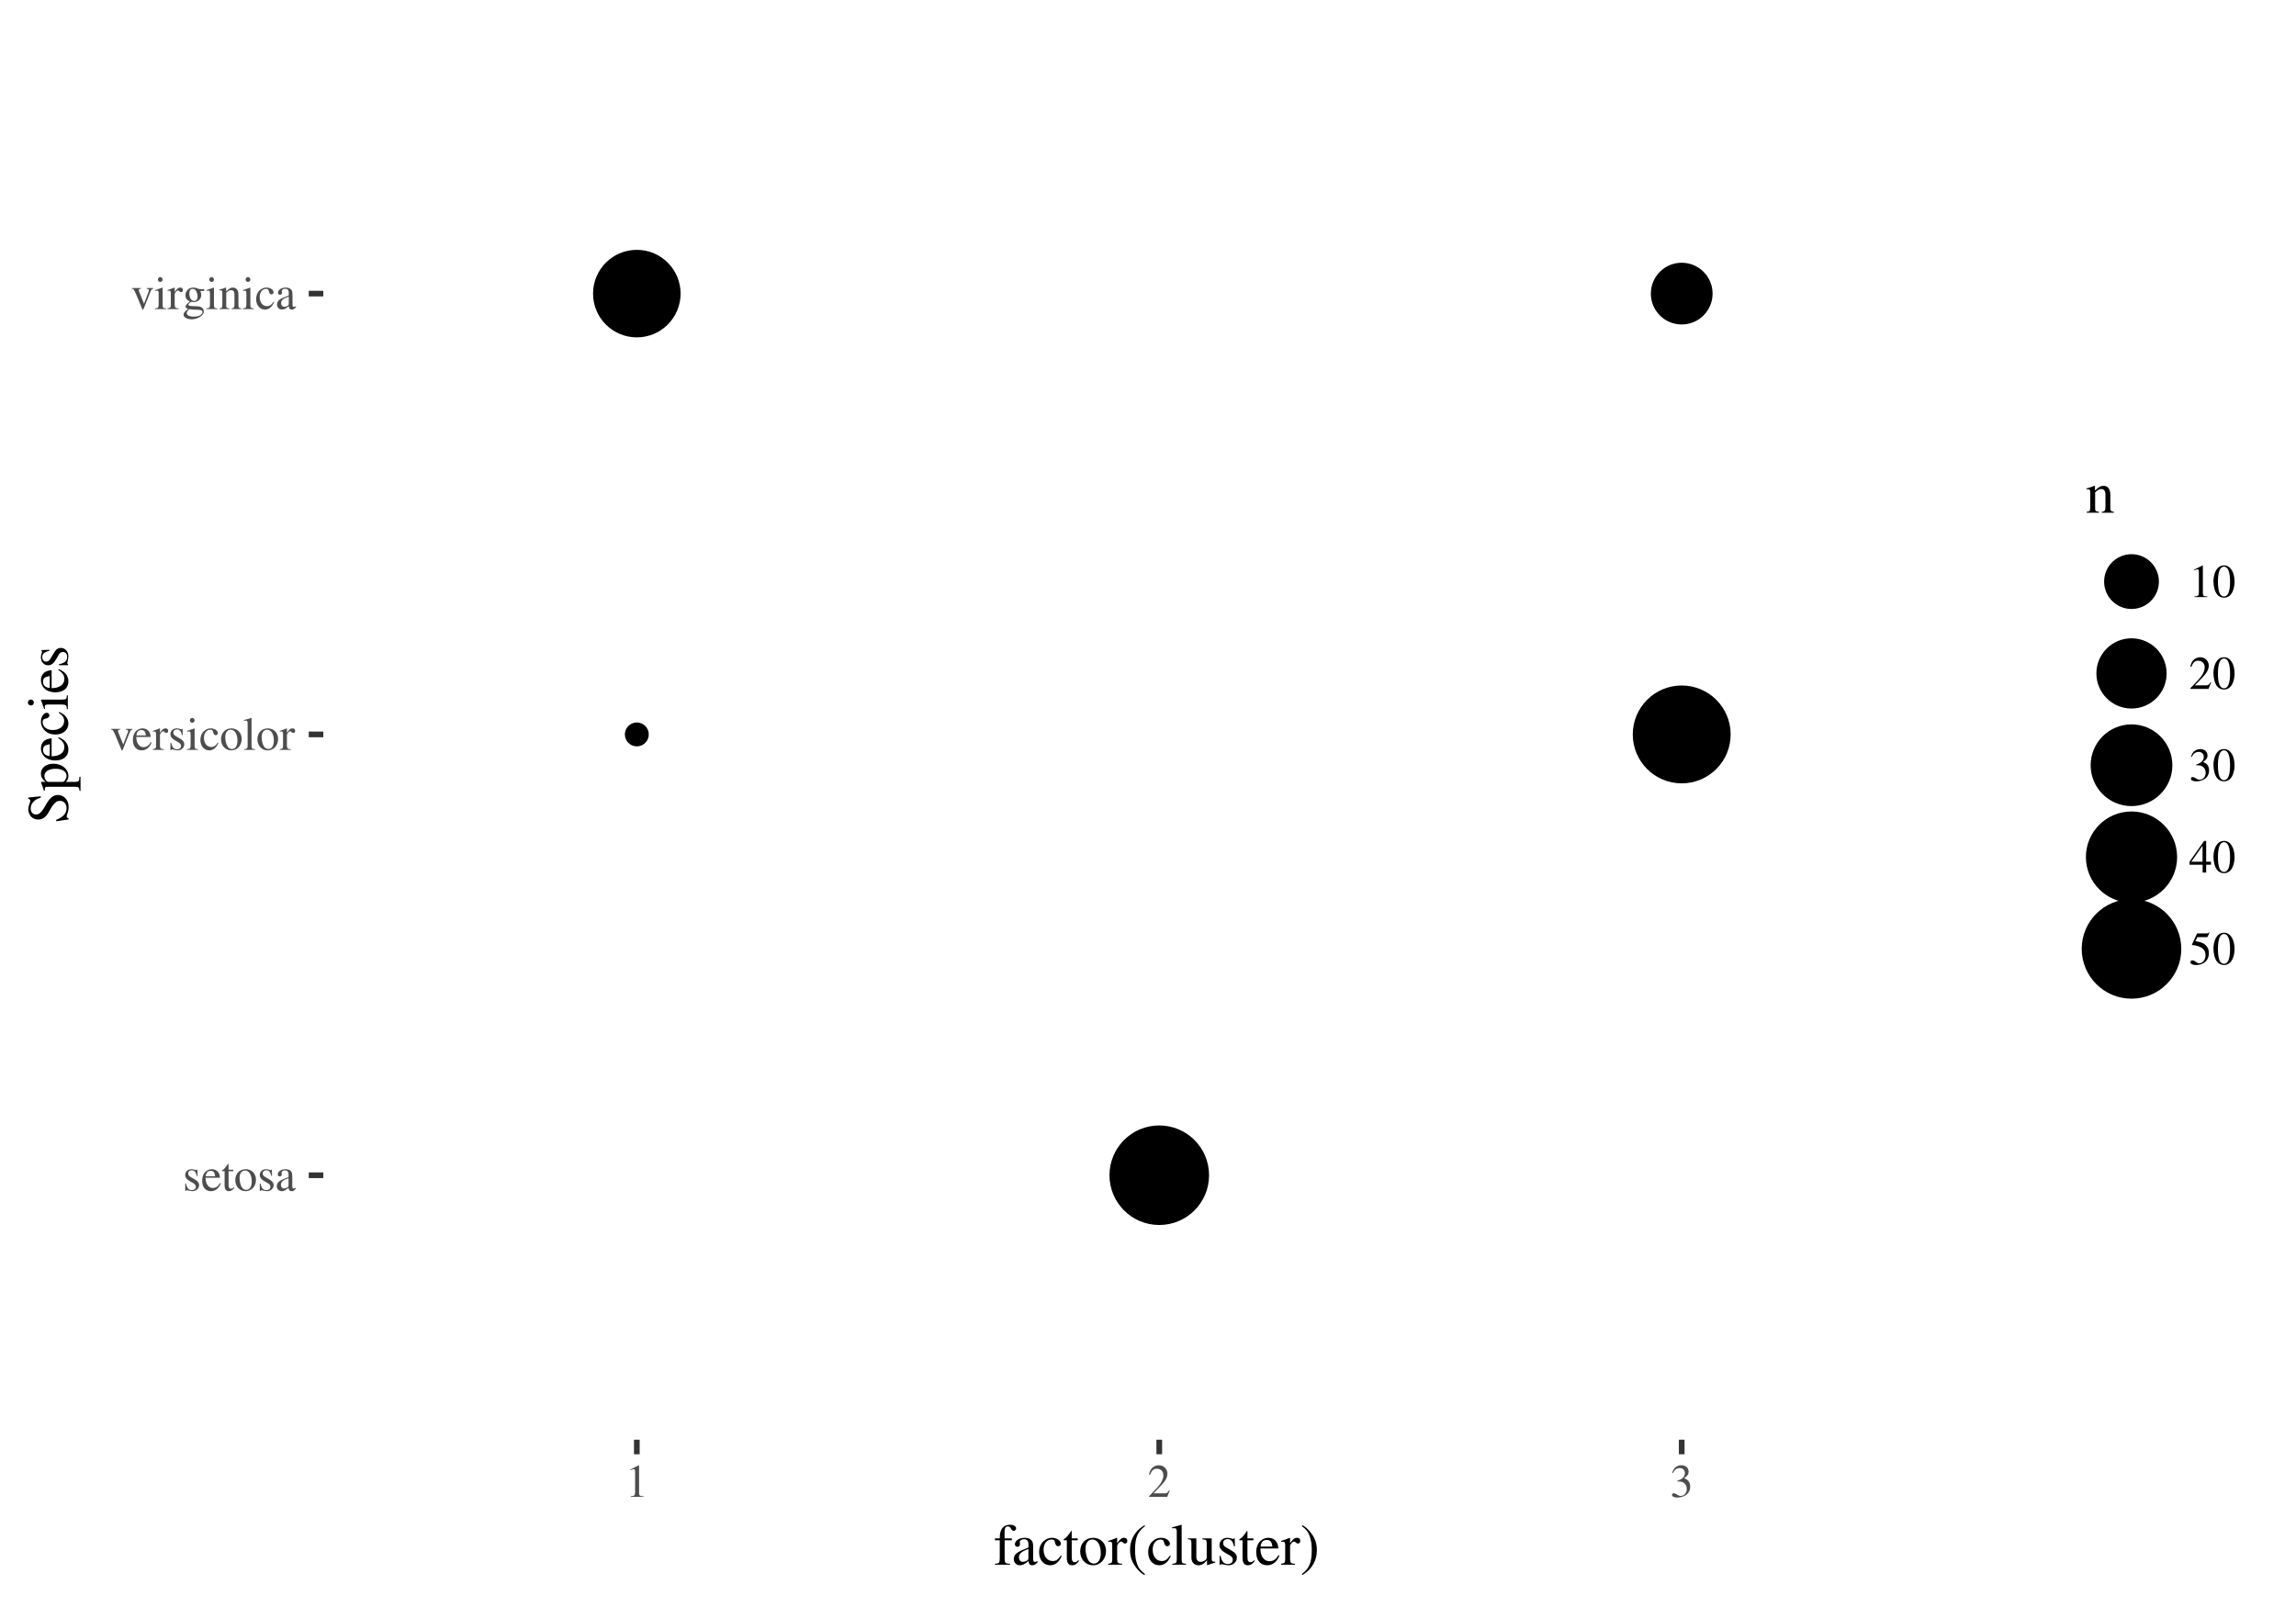
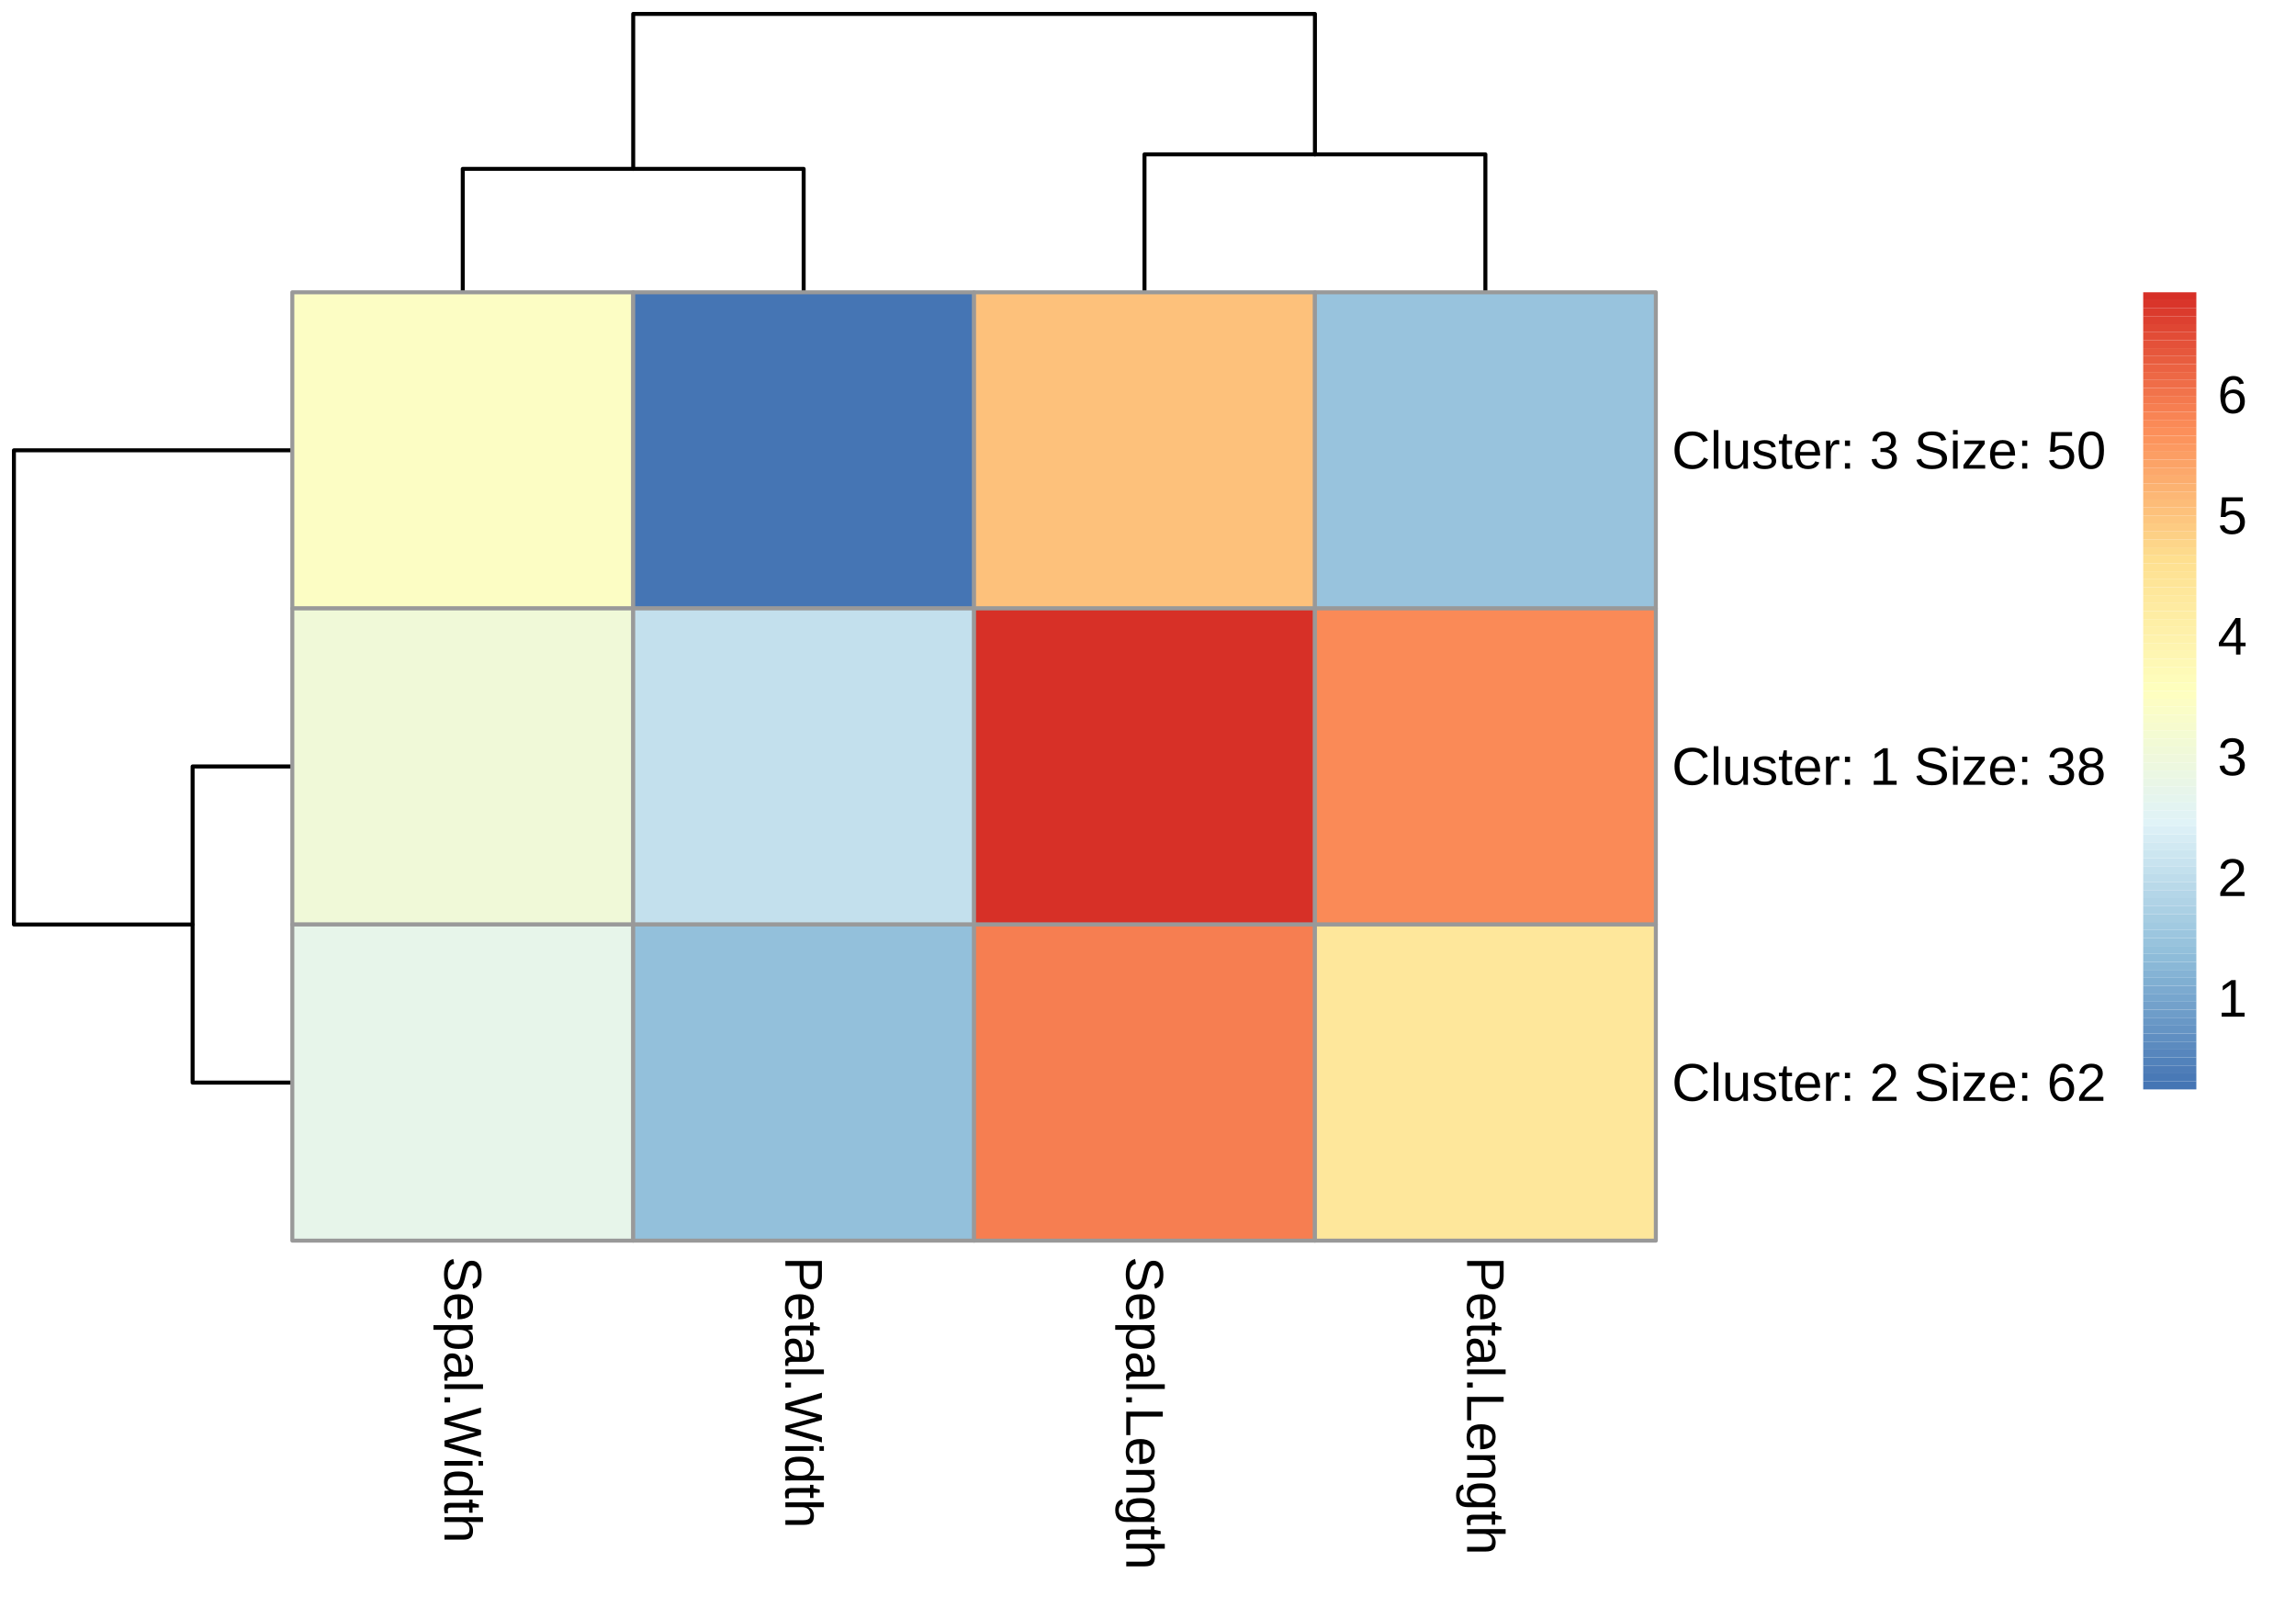
<svg xmlns="http://www.w3.org/2000/svg" viewBox="0 0 432.00 302.40">
  <defs>
    <style type="text/css">
    line, polyline, path, rect, circle {
      fill: none;
      stroke: #000000;
      stroke-linecap: round;
      stroke-linejoin: round;
      stroke-miterlimit: 10.00;
    }
  </style>
  </defs>
  <rect width="100%" height="100%" style="stroke: none; fill: #FFFFFF;" />
  <defs>
-     <clipPath id="cpNjAuODM0NnwzNzUuNDAzfDI3MC45MTZ8NS40Nzk0NQ==">
-       <rect x="60.83" y="5.48" width="314.57" height="265.44" />
+     <clipPath id="cpNTV8MzExLjU1fDU1fDA=">
+       <rect x="55.00" y="0.00" width="256.55" height="55.00" />
    </clipPath>
  </defs>
-   <circle cx="119.82" cy="138.20" r="1.42pt" style="stroke-width: 0.71; fill: #000000;" clip-path="url(#cpNjAuODM0NnwzNzUuNDAzfDI3MC45MTZ8NS40Nzk0NQ==)" />
-   <circle cx="119.82" cy="55.25" r="5.91pt" style="stroke-width: 0.71; fill: #000000;" clip-path="url(#cpNjAuODM0NnwzNzUuNDAzfDI3MC45MTZ8NS40Nzk0NQ==)" />
-   <circle cx="218.12" cy="221.15" r="6.76pt" style="stroke-width: 0.71; fill: #000000;" clip-path="url(#cpNjAuODM0NnwzNzUuNDAzfDI3MC45MTZ8NS40Nzk0NQ==)" />
-   <circle cx="316.42" cy="138.20" r="6.64pt" style="stroke-width: 0.71; fill: #000000;" clip-path="url(#cpNjAuODM0NnwzNzUuNDAzfDI3MC45MTZ8NS40Nzk0NQ==)" />
-   <circle cx="316.42" cy="55.25" r="4.09pt" style="stroke-width: 0.71; fill: #000000;" clip-path="url(#cpNjAuODM0NnwzNzUuNDAzfDI3MC45MTZ8NS40Nzk0NQ==)" />
+   <polyline points="87.07,55.00 87.07,31.78 151.21,31.78 151.21,55.00 " style="stroke-width: 0.75;" clip-path="url(#cpNTV8MzExLjU1fDU1fDA=)" />
+   <polyline points="215.34,55.00 215.34,29.05 279.48,29.05 279.48,55.00 " style="stroke-width: 0.75;" clip-path="url(#cpNTV8MzExLjU1fDU1fDA=)" />
+   <polyline points="119.14,31.78 119.14,2.62 247.41,2.62 247.41,29.05 " style="stroke-width: 0.75;" clip-path="url(#cpNTV8MzExLjU1fDU1fDA=)" />
  <defs>
    <clipPath id="cpMHw0MzJ8MzAyLjR8MA==">
      <rect x="0.00" y="0.00" width="432.00" height="302.40" />
    </clipPath>
  </defs>
+   <defs>
+     <clipPath id="cpMHw1NXwyMzMuNDZ8NTU=">
+       <rect x="0.00" y="55.00" width="55.00" height="178.46" />
+     </clipPath>
+   </defs>
+   <polyline points="55.00,144.23 36.24,144.23 36.24,203.72 55.00,203.72 " style="stroke-width: 0.75;" clip-path="url(#cpMHw1NXwyMzMuNDZ8NTU=)" />
+   <polyline points="55.00,84.74 2.62,84.74 2.62,173.97 36.24,173.97 " style="stroke-width: 0.75;" clip-path="url(#cpMHw1NXwyMzMuNDZ8NTU=)" />
+   <defs>
+     <clipPath id="cpMHw0MzJ8MzAyLjR8MA==">
+       <rect x="0.00" y="0.00" width="432.00" height="302.40" />
+     </clipPath>
+   </defs>
+   <rect x="55.00" y="55.00" width="64.14" height="59.49" style="stroke-width: 0.75; stroke: #999999; fill: #FCFDC4;" clip-path="url(#cpMHw0MzJ8MzAyLjR8MA==)" />
+   <rect x="55.00" y="114.49" width="64.14" height="59.49" style="stroke-width: 0.75; stroke: #999999; fill: #F0F9D8;" clip-path="url(#cpMHw0MzJ8MzAyLjR8MA==)" />
+   <rect x="55.00" y="173.97" width="64.14" height="59.49" style="stroke-width: 0.75; stroke: #999999; fill: #E7F5EA;" clip-path="url(#cpMHw0MzJ8MzAyLjR8MA==)" />
+   <rect x="119.14" y="55.00" width="64.14" height="59.49" style="stroke-width: 0.75; stroke: #999999; fill: #4575B4;" clip-path="url(#cpMHw0MzJ8MzAyLjR8MA==)" />
+   <rect x="119.14" y="114.49" width="64.14" height="59.49" style="stroke-width: 0.75; stroke: #999999; fill: #C3E0ED;" clip-path="url(#cpMHw0MzJ8MzAyLjR8MA==)" />
+   <rect x="119.14" y="173.97" width="64.14" height="59.49" style="stroke-width: 0.75; stroke: #999999; fill: #93C0DB;" clip-path="url(#cpMHw0MzJ8MzAyLjR8MA==)" />
+   <rect x="183.27" y="55.00" width="64.14" height="59.49" style="stroke-width: 0.75; stroke: #999999; fill: #FDC17B;" clip-path="url(#cpMHw0MzJ8MzAyLjR8MA==)" />
+   <rect x="183.27" y="114.49" width="64.14" height="59.49" style="stroke-width: 0.75; stroke: #999999; fill: #D73027;" clip-path="url(#cpMHw0MzJ8MzAyLjR8MA==)" />
+   <rect x="183.27" y="173.97" width="64.14" height="59.49" style="stroke-width: 0.75; stroke: #999999; fill: #F67E51;" clip-path="url(#cpMHw0MzJ8MzAyLjR8MA==)" />
+   <rect x="247.41" y="55.00" width="64.14" height="59.49" style="stroke-width: 0.75; stroke: #999999; fill: #98C3DD;" clip-path="url(#cpMHw0MzJ8MzAyLjR8MA==)" />
+   <rect x="247.41" y="114.49" width="64.14" height="59.49" style="stroke-width: 0.75; stroke: #999999; fill: #FA8A57;" clip-path="url(#cpMHw0MzJ8MzAyLjR8MA==)" />
+   <rect x="247.41" y="173.97" width="64.14" height="59.49" style="stroke-width: 0.75; stroke: #999999; fill: #FEE79B;" clip-path="url(#cpMHw0MzJ8MzAyLjR8MA==)" />
  <g clip-path="url(#cpMHw0MzJ8MzAyLjR8MA==)">
-     <text x="34.40" y="224.06" style="font-size: 8.80px; fill: #4D4D4D; font-family: Nimbus Roman No9 L;" textLength="21.50px" lengthAdjust="spacingAndGlyphs">setosa</text>
+     <text transform="translate(83.63,236.46) rotate(-270)" style="font-size: 10.00px; font-family: Liberation Sans;" textLength="53.92px" lengthAdjust="spacingAndGlyphs">Sepal.Width</text>
  </g>
  <g clip-path="url(#cpMHw0MzJ8MzAyLjR8MA==)">
-     <text x="20.72" y="141.11" style="font-size: 8.80px; fill: #4D4D4D; font-family: Nimbus Roman No9 L;" textLength="35.18px" lengthAdjust="spacingAndGlyphs">versicolor</text>
+     <text transform="translate(147.77,236.46) rotate(-270)" style="font-size: 10.00px; font-family: Liberation Sans;" textLength="51.13px" lengthAdjust="spacingAndGlyphs">Petal.Width</text>
  </g>
  <g clip-path="url(#cpMHw0MzJ8MzAyLjR8MA==)">
-     <text x="24.63" y="58.16" style="font-size: 8.80px; fill: #4D4D4D; font-family: Nimbus Roman No9 L;" textLength="31.27px" lengthAdjust="spacingAndGlyphs">virginica</text>
-   </g>
-   <polyline points="58.09,221.15 60.83,221.15 " style="stroke-width: 1.07; stroke: #333333; stroke-linecap: butt;" clip-path="url(#cpMHw0MzJ8MzAyLjR8MA==)" />
-   <polyline points="58.09,138.20 60.83,138.20 " style="stroke-width: 1.07; stroke: #333333; stroke-linecap: butt;" clip-path="url(#cpMHw0MzJ8MzAyLjR8MA==)" />
-   <polyline points="58.09,55.25 60.83,55.25 " style="stroke-width: 1.07; stroke: #333333; stroke-linecap: butt;" clip-path="url(#cpMHw0MzJ8MzAyLjR8MA==)" />
-   <polyline points="119.82,273.66 119.82,270.92 " style="stroke-width: 1.07; stroke: #333333; stroke-linecap: butt;" clip-path="url(#cpMHw0MzJ8MzAyLjR8MA==)" />
-   <polyline points="218.12,273.66 218.12,270.92 " style="stroke-width: 1.07; stroke: #333333; stroke-linecap: butt;" clip-path="url(#cpMHw0MzJ8MzAyLjR8MA==)" />
-   <polyline points="316.42,273.66 316.42,270.92 " style="stroke-width: 1.07; stroke: #333333; stroke-linecap: butt;" clip-path="url(#cpMHw0MzJ8MzAyLjR8MA==)" />
-   <g clip-path="url(#cpMHw0MzJ8MzAyLjR8MA==)">
-     <text x="117.62" y="281.68" style="font-size: 8.80px; fill: #4D4D4D; font-family: Nimbus Roman No9 L;" textLength="4.40px" lengthAdjust="spacingAndGlyphs">1</text>
+     <text transform="translate(211.91,236.46) rotate(-270)" style="font-size: 10.00px; font-family: Liberation Sans;" textLength="58.94px" lengthAdjust="spacingAndGlyphs">Sepal.Length</text>
  </g>
  <g clip-path="url(#cpMHw0MzJ8MzAyLjR8MA==)">
-     <text x="215.92" y="281.68" style="font-size: 8.80px; fill: #4D4D4D; font-family: Nimbus Roman No9 L;" textLength="4.40px" lengthAdjust="spacingAndGlyphs">2</text>
+     <text transform="translate(276.04,236.46) rotate(-270)" style="font-size: 10.00px; font-family: Liberation Sans;" textLength="56.16px" lengthAdjust="spacingAndGlyphs">Petal.Length</text>
  </g>
  <g clip-path="url(#cpMHw0MzJ8MzAyLjR8MA==)">
-     <text x="314.22" y="281.68" style="font-size: 8.80px; fill: #4D4D4D; font-family: Nimbus Roman No9 L;" textLength="4.40px" lengthAdjust="spacingAndGlyphs">3</text>
+     <text x="314.55" y="88.18" style="font-size: 10.00px; font-family: Liberation Sans;" textLength="81.70px" lengthAdjust="spacingAndGlyphs">Cluster: 3 Size: 50</text>
  </g>
  <g clip-path="url(#cpMHw0MzJ8MzAyLjR8MA==)">
-     <text x="186.97" y="294.44" style="font-size: 11.00px; font-family: Nimbus Roman No9 L;" textLength="62.30px" lengthAdjust="spacingAndGlyphs">factor(cluster)</text>
+     <text x="314.55" y="147.67" style="font-size: 10.00px; font-family: Liberation Sans;" textLength="81.70px" lengthAdjust="spacingAndGlyphs">Cluster: 1 Size: 38</text>
  </g>
  <g clip-path="url(#cpMHw0MzJ8MzAyLjR8MA==)">
-     <text transform="translate(12.76,155.00) rotate(-90)" style="font-size: 11.00px; font-family: Nimbus Roman No9 L;" textLength="33.60px" lengthAdjust="spacingAndGlyphs">Species</text>
+     <text x="314.55" y="207.15" style="font-size: 10.00px; font-family: Liberation Sans;" textLength="81.70px" lengthAdjust="spacingAndGlyphs">Cluster: 2 Size: 62</text>
+   </g>
+   <rect x="403.25" y="203.50" width="10.00" height="1.50" style="stroke-width: 0.75; stroke: none; fill: #4575B4;" clip-path="url(#cpMHw0MzJ8MzAyLjR8MA==)" />
+   <rect x="403.25" y="202.00" width="10.00" height="1.50" style="stroke-width: 0.75; stroke: none; fill: #4979B6;" clip-path="url(#cpMHw0MzJ8MzAyLjR8MA==)" />
+   <rect x="403.25" y="200.50" width="10.00" height="1.50" style="stroke-width: 0.75; stroke: none; fill: #4E7DB8;" clip-path="url(#cpMHw0MzJ8MzAyLjR8MA==)" />
+   <rect x="403.25" y="199.00" width="10.00" height="1.50" style="stroke-width: 0.75; stroke: none; fill: #5282BB;" clip-path="url(#cpMHw0MzJ8MzAyLjR8MA==)" />
+   <rect x="403.25" y="197.50" width="10.00" height="1.50" style="stroke-width: 0.75; stroke: none; fill: #5786BD;" clip-path="url(#cpMHw0MzJ8MzAyLjR8MA==)" />
+   <rect x="403.25" y="196.00" width="10.00" height="1.50" style="stroke-width: 0.75; stroke: none; fill: #5C8BBF;" clip-path="url(#cpMHw0MzJ8MzAyLjR8MA==)" />
+   <rect x="403.25" y="194.50" width="10.00" height="1.50" style="stroke-width: 0.75; stroke: none; fill: #608FC2;" clip-path="url(#cpMHw0MzJ8MzAyLjR8MA==)" />
+   <rect x="403.25" y="193.00" width="10.00" height="1.50" style="stroke-width: 0.75; stroke: none; fill: #6594C4;" clip-path="url(#cpMHw0MzJ8MzAyLjR8MA==)" />
+   <rect x="403.25" y="191.50" width="10.00" height="1.50" style="stroke-width: 0.75; stroke: none; fill: #6998C6;" clip-path="url(#cpMHw0MzJ8MzAyLjR8MA==)" />
+   <rect x="403.25" y="190.00" width="10.00" height="1.50" style="stroke-width: 0.75; stroke: none; fill: #6E9DC9;" clip-path="url(#cpMHw0MzJ8MzAyLjR8MA==)" />
+   <rect x="403.25" y="188.50" width="10.00" height="1.50" style="stroke-width: 0.75; stroke: none; fill: #73A1CB;" clip-path="url(#cpMHw0MzJ8MzAyLjR8MA==)" />
+   <rect x="403.25" y="187.00" width="10.00" height="1.50" style="stroke-width: 0.75; stroke: none; fill: #77A6CE;" clip-path="url(#cpMHw0MzJ8MzAyLjR8MA==)" />
+   <rect x="403.25" y="185.50" width="10.00" height="1.50" style="stroke-width: 0.75; stroke: none; fill: #7CAAD0;" clip-path="url(#cpMHw0MzJ8MzAyLjR8MA==)" />
+   <rect x="403.25" y="184.00" width="10.00" height="1.50" style="stroke-width: 0.75; stroke: none; fill: #80AFD2;" clip-path="url(#cpMHw0MzJ8MzAyLjR8MA==)" />
+   <rect x="403.25" y="182.50" width="10.00" height="1.50" style="stroke-width: 0.75; stroke: none; fill: #85B3D5;" clip-path="url(#cpMHw0MzJ8MzAyLjR8MA==)" />
+   <rect x="403.25" y="181.00" width="10.00" height="1.50" style="stroke-width: 0.75; stroke: none; fill: #8AB8D7;" clip-path="url(#cpMHw0MzJ8MzAyLjR8MA==)" />
+   <rect x="403.25" y="179.50" width="10.00" height="1.50" style="stroke-width: 0.75; stroke: none; fill: #8EBCD9;" clip-path="url(#cpMHw0MzJ8MzAyLjR8MA==)" />
+   <rect x="403.25" y="178.00" width="10.00" height="1.50" style="stroke-width: 0.75; stroke: none; fill: #93C0DB;" clip-path="url(#cpMHw0MzJ8MzAyLjR8MA==)" />
+   <rect x="403.25" y="176.50" width="10.00" height="1.50" style="stroke-width: 0.75; stroke: none; fill: #98C3DD;" clip-path="url(#cpMHw0MzJ8MzAyLjR8MA==)" />
+   <rect x="403.25" y="175.00" width="10.00" height="1.50" style="stroke-width: 0.75; stroke: none; fill: #9CC6DF;" clip-path="url(#cpMHw0MzJ8MzAyLjR8MA==)" />
+   <rect x="403.25" y="173.50" width="10.00" height="1.50" style="stroke-width: 0.75; stroke: none; fill: #A1CAE1;" clip-path="url(#cpMHw0MzJ8MzAyLjR8MA==)" />
+   <rect x="403.25" y="172.00" width="10.00" height="1.50" style="stroke-width: 0.75; stroke: none; fill: #A6CDE2;" clip-path="url(#cpMHw0MzJ8MzAyLjR8MA==)" />
+   <rect x="403.25" y="170.50" width="10.00" height="1.50" style="stroke-width: 0.75; stroke: none; fill: #ABD0E4;" clip-path="url(#cpMHw0MzJ8MzAyLjR8MA==)" />
+   <rect x="403.25" y="169.00" width="10.00" height="1.50" style="stroke-width: 0.75; stroke: none; fill: #B0D3E6;" clip-path="url(#cpMHw0MzJ8MzAyLjR8MA==)" />
+   <rect x="403.25" y="167.50" width="10.00" height="1.50" style="stroke-width: 0.75; stroke: none; fill: #B4D6E8;" clip-path="url(#cpMHw0MzJ8MzAyLjR8MA==)" />
+   <rect x="403.25" y="166.00" width="10.00" height="1.50" style="stroke-width: 0.75; stroke: none; fill: #B9D9E9;" clip-path="url(#cpMHw0MzJ8MzAyLjR8MA==)" />
+   <rect x="403.25" y="164.50" width="10.00" height="1.50" style="stroke-width: 0.75; stroke: none; fill: #BEDCEB;" clip-path="url(#cpMHw0MzJ8MzAyLjR8MA==)" />
+   <rect x="403.25" y="163.00" width="10.00" height="1.50" style="stroke-width: 0.75; stroke: none; fill: #C3E0ED;" clip-path="url(#cpMHw0MzJ8MzAyLjR8MA==)" />
+   <rect x="403.25" y="161.50" width="10.00" height="1.50" style="stroke-width: 0.75; stroke: none; fill: #C8E3EF;" clip-path="url(#cpMHw0MzJ8MzAyLjR8MA==)" />
+   <rect x="403.25" y="160.00" width="10.00" height="1.50" style="stroke-width: 0.75; stroke: none; fill: #CCE6F0;" clip-path="url(#cpMHw0MzJ8MzAyLjR8MA==)" />
+   <rect x="403.25" y="158.50" width="10.00" height="1.50" style="stroke-width: 0.75; stroke: none; fill: #D1E9F2;" clip-path="url(#cpMHw0MzJ8MzAyLjR8MA==)" />
+   <rect x="403.25" y="157.00" width="10.00" height="1.50" style="stroke-width: 0.75; stroke: none; fill: #D6ECF4;" clip-path="url(#cpMHw0MzJ8MzAyLjR8MA==)" />
+   <rect x="403.25" y="155.50" width="10.00" height="1.50" style="stroke-width: 0.75; stroke: none; fill: #DBEFF6;" clip-path="url(#cpMHw0MzJ8MzAyLjR8MA==)" />
+   <rect x="403.25" y="154.00" width="10.00" height="1.50" style="stroke-width: 0.75; stroke: none; fill: #E0F3F7;" clip-path="url(#cpMHw0MzJ8MzAyLjR8MA==)" />
+   <rect x="403.25" y="152.50" width="10.00" height="1.50" style="stroke-width: 0.75; stroke: none; fill: #E1F3F4;" clip-path="url(#cpMHw0MzJ8MzAyLjR8MA==)" />
+   <rect x="403.25" y="151.00" width="10.00" height="1.50" style="stroke-width: 0.75; stroke: none; fill: #E3F4F1;" clip-path="url(#cpMHw0MzJ8MzAyLjR8MA==)" />
+   <rect x="403.25" y="149.50" width="10.00" height="1.50" style="stroke-width: 0.75; stroke: none; fill: #E5F5ED;" clip-path="url(#cpMHw0MzJ8MzAyLjR8MA==)" />
+   <rect x="403.25" y="148.00" width="10.00" height="1.50" style="stroke-width: 0.75; stroke: none; fill: #E7F5EA;" clip-path="url(#cpMHw0MzJ8MzAyLjR8MA==)" />
+   <rect x="403.25" y="146.50" width="10.00" height="1.50" style="stroke-width: 0.75; stroke: none; fill: #E9F6E6;" clip-path="url(#cpMHw0MzJ8MzAyLjR8MA==)" />
+   <rect x="403.25" y="145.00" width="10.00" height="1.50" style="stroke-width: 0.75; stroke: none; fill: #EBF7E3;" clip-path="url(#cpMHw0MzJ8MzAyLjR8MA==)" />
+   <rect x="403.25" y="143.50" width="10.00" height="1.50" style="stroke-width: 0.75; stroke: none; fill: #EDF8DF;" clip-path="url(#cpMHw0MzJ8MzAyLjR8MA==)" />
+   <rect x="403.25" y="142.00" width="10.00" height="1.50" style="stroke-width: 0.75; stroke: none; fill: #EFF8DC;" clip-path="url(#cpMHw0MzJ8MzAyLjR8MA==)" />
+   <rect x="403.25" y="140.50" width="10.00" height="1.50" style="stroke-width: 0.75; stroke: none; fill: #F0F9D8;" clip-path="url(#cpMHw0MzJ8MzAyLjR8MA==)" />
+   <rect x="403.25" y="139.00" width="10.00" height="1.50" style="stroke-width: 0.75; stroke: none; fill: #F2FAD5;" clip-path="url(#cpMHw0MzJ8MzAyLjR8MA==)" />
+   <rect x="403.25" y="137.50" width="10.00" height="1.50" style="stroke-width: 0.75; stroke: none; fill: #F4FBD2;" clip-path="url(#cpMHw0MzJ8MzAyLjR8MA==)" />
+   <rect x="403.25" y="136.00" width="10.00" height="1.50" style="stroke-width: 0.75; stroke: none; fill: #F6FBCE;" clip-path="url(#cpMHw0MzJ8MzAyLjR8MA==)" />
+   <rect x="403.25" y="134.50" width="10.00" height="1.50" style="stroke-width: 0.75; stroke: none; fill: #F8FCCB;" clip-path="url(#cpMHw0MzJ8MzAyLjR8MA==)" />
+   <rect x="403.25" y="133.00" width="10.00" height="1.50" style="stroke-width: 0.75; stroke: none; fill: #FAFDC7;" clip-path="url(#cpMHw0MzJ8MzAyLjR8MA==)" />
+   <rect x="403.25" y="131.50" width="10.00" height="1.50" style="stroke-width: 0.75; stroke: none; fill: #FCFDC4;" clip-path="url(#cpMHw0MzJ8MzAyLjR8MA==)" />
+   <rect x="403.25" y="130.00" width="10.00" height="1.50" style="stroke-width: 0.75; stroke: none; fill: #FEFEC0;" clip-path="url(#cpMHw0MzJ8MzAyLjR8MA==)" />
+   <rect x="403.25" y="128.50" width="10.00" height="1.50" style="stroke-width: 0.75; stroke: none; fill: #FEFEBD;" clip-path="url(#cpMHw0MzJ8MzAyLjR8MA==)" />
+   <rect x="403.25" y="127.00" width="10.00" height="1.50" style="stroke-width: 0.75; stroke: none; fill: #FEFCBA;" clip-path="url(#cpMHw0MzJ8MzAyLjR8MA==)" />
+   <rect x="403.25" y="125.50" width="10.00" height="1.50" style="stroke-width: 0.75; stroke: none; fill: #FEFAB7;" clip-path="url(#cpMHw0MzJ8MzAyLjR8MA==)" />
+   <rect x="403.25" y="124.00" width="10.00" height="1.50" style="stroke-width: 0.75; stroke: none; fill: #FEF8B5;" clip-path="url(#cpMHw0MzJ8MzAyLjR8MA==)" />
+   <rect x="403.25" y="122.50" width="10.00" height="1.50" style="stroke-width: 0.75; stroke: none; fill: #FEF6B2;" clip-path="url(#cpMHw0MzJ8MzAyLjR8MA==)" />
+   <rect x="403.25" y="121.00" width="10.00" height="1.50" style="stroke-width: 0.75; stroke: none; fill: #FEF4AF;" clip-path="url(#cpMHw0MzJ8MzAyLjR8MA==)" />
+   <rect x="403.25" y="119.50" width="10.00" height="1.50" style="stroke-width: 0.75; stroke: none; fill: #FEF2AC;" clip-path="url(#cpMHw0MzJ8MzAyLjR8MA==)" />
+   <rect x="403.25" y="118.00" width="10.00" height="1.50" style="stroke-width: 0.75; stroke: none; fill: #FEF0A9;" clip-path="url(#cpMHw0MzJ8MzAyLjR8MA==)" />
+   <rect x="403.25" y="116.50" width="10.00" height="1.50" style="stroke-width: 0.75; stroke: none; fill: #FEEFA6;" clip-path="url(#cpMHw0MzJ8MzAyLjR8MA==)" />
+   <rect x="403.25" y="115.00" width="10.00" height="1.50" style="stroke-width: 0.75; stroke: none; fill: #FEEDA3;" clip-path="url(#cpMHw0MzJ8MzAyLjR8MA==)" />
+   <rect x="403.25" y="113.50" width="10.00" height="1.50" style="stroke-width: 0.75; stroke: none; fill: #FEEBA1;" clip-path="url(#cpMHw0MzJ8MzAyLjR8MA==)" />
+   <rect x="403.25" y="112.00" width="10.00" height="1.50" style="stroke-width: 0.75; stroke: none; fill: #FEE99E;" clip-path="url(#cpMHw0MzJ8MzAyLjR8MA==)" />
+   <rect x="403.25" y="110.50" width="10.00" height="1.50" style="stroke-width: 0.75; stroke: none; fill: #FEE79B;" clip-path="url(#cpMHw0MzJ8MzAyLjR8MA==)" />
+   <rect x="403.25" y="109.00" width="10.00" height="1.50" style="stroke-width: 0.75; stroke: none; fill: #FEE598;" clip-path="url(#cpMHw0MzJ8MzAyLjR8MA==)" />
+   <rect x="403.25" y="107.50" width="10.00" height="1.50" style="stroke-width: 0.75; stroke: none; fill: #FEE395;" clip-path="url(#cpMHw0MzJ8MzAyLjR8MA==)" />
+   <rect x="403.25" y="106.00" width="10.00" height="1.50" style="stroke-width: 0.75; stroke: none; fill: #FEE192;" clip-path="url(#cpMHw0MzJ8MzAyLjR8MA==)" />
+   <rect x="403.25" y="104.50" width="10.00" height="1.50" style="stroke-width: 0.75; stroke: none; fill: #FEDF8F;" clip-path="url(#cpMHw0MzJ8MzAyLjR8MA==)" />
+   <rect x="403.25" y="103.00" width="10.00" height="1.50" style="stroke-width: 0.75; stroke: none; fill: #FDDA8C;" clip-path="url(#cpMHw0MzJ8MzAyLjR8MA==)" />
+   <rect x="403.25" y="101.50" width="10.00" height="1.50" style="stroke-width: 0.75; stroke: none; fill: #FDD589;" clip-path="url(#cpMHw0MzJ8MzAyLjR8MA==)" />
+   <rect x="403.25" y="100.00" width="10.00" height="1.50" style="stroke-width: 0.75; stroke: none; fill: #FDD085;" clip-path="url(#cpMHw0MzJ8MzAyLjR8MA==)" />
+   <rect x="403.25" y="98.50" width="10.00" height="1.50" style="stroke-width: 0.75; stroke: none; fill: #FDCB82;" clip-path="url(#cpMHw0MzJ8MzAyLjR8MA==)" />
+   <rect x="403.25" y="97.00" width="10.00" height="1.50" style="stroke-width: 0.75; stroke: none; fill: #FDC67F;" clip-path="url(#cpMHw0MzJ8MzAyLjR8MA==)" />
+   <rect x="403.25" y="95.50" width="10.00" height="1.50" style="stroke-width: 0.75; stroke: none; fill: #FDC17B;" clip-path="url(#cpMHw0MzJ8MzAyLjR8MA==)" />
+   <rect x="403.25" y="94.00" width="10.00" height="1.50" style="stroke-width: 0.75; stroke: none; fill: #FDBC78;" clip-path="url(#cpMHw0MzJ8MzAyLjR8MA==)" />
+   <rect x="403.25" y="92.50" width="10.00" height="1.50" style="stroke-width: 0.75; stroke: none; fill: #FDB775;" clip-path="url(#cpMHw0MzJ8MzAyLjR8MA==)" />
+   <rect x="403.25" y="91.00" width="10.00" height="1.50" style="stroke-width: 0.75; stroke: none; fill: #FCB271;" clip-path="url(#cpMHw0MzJ8MzAyLjR8MA==)" />
+   <rect x="403.25" y="89.50" width="10.00" height="1.50" style="stroke-width: 0.75; stroke: none; fill: #FCAD6E;" clip-path="url(#cpMHw0MzJ8MzAyLjR8MA==)" />
+   <rect x="403.25" y="88.00" width="10.00" height="1.50" style="stroke-width: 0.75; stroke: none; fill: #FCA86B;" clip-path="url(#cpMHw0MzJ8MzAyLjR8MA==)" />
+   <rect x="403.25" y="86.50" width="10.00" height="1.50" style="stroke-width: 0.75; stroke: none; fill: #FCA367;" clip-path="url(#cpMHw0MzJ8MzAyLjR8MA==)" />
+   <rect x="403.25" y="85.00" width="10.00" height="1.50" style="stroke-width: 0.75; stroke: none; fill: #FC9E64;" clip-path="url(#cpMHw0MzJ8MzAyLjR8MA==)" />
+   <rect x="403.25" y="83.50" width="10.00" height="1.50" style="stroke-width: 0.75; stroke: none; fill: #FC9961;" clip-path="url(#cpMHw0MzJ8MzAyLjR8MA==)" />
+   <rect x="403.25" y="82.00" width="10.00" height="1.50" style="stroke-width: 0.75; stroke: none; fill: #FC945D;" clip-path="url(#cpMHw0MzJ8MzAyLjR8MA==)" />
+   <rect x="403.25" y="80.50" width="10.00" height="1.50" style="stroke-width: 0.75; stroke: none; fill: #FC8F5A;" clip-path="url(#cpMHw0MzJ8MzAyLjR8MA==)" />
+   <rect x="403.25" y="79.00" width="10.00" height="1.50" style="stroke-width: 0.75; stroke: none; fill: #FA8A57;" clip-path="url(#cpMHw0MzJ8MzAyLjR8MA==)" />
+   <rect x="403.25" y="77.50" width="10.00" height="1.50" style="stroke-width: 0.75; stroke: none; fill: #F88454;" clip-path="url(#cpMHw0MzJ8MzAyLjR8MA==)" />
+   <rect x="403.25" y="76.00" width="10.00" height="1.50" style="stroke-width: 0.75; stroke: none; fill: #F67E51;" clip-path="url(#cpMHw0MzJ8MzAyLjR8MA==)" />
+   <rect x="403.25" y="74.50" width="10.00" height="1.50" style="stroke-width: 0.75; stroke: none; fill: #F4794E;" clip-path="url(#cpMHw0MzJ8MzAyLjR8MA==)" />
+   <rect x="403.25" y="73.00" width="10.00" height="1.50" style="stroke-width: 0.75; stroke: none; fill: #F1734B;" clip-path="url(#cpMHw0MzJ8MzAyLjR8MA==)" />
+   <rect x="403.25" y="71.50" width="10.00" height="1.50" style="stroke-width: 0.75; stroke: none; fill: #EF6D48;" clip-path="url(#cpMHw0MzJ8MzAyLjR8MA==)" />
+   <rect x="403.25" y="70.00" width="10.00" height="1.50" style="stroke-width: 0.75; stroke: none; fill: #ED6845;" clip-path="url(#cpMHw0MzJ8MzAyLjR8MA==)" />
+   <rect x="403.25" y="68.50" width="10.00" height="1.50" style="stroke-width: 0.75; stroke: none; fill: #EB6242;" clip-path="url(#cpMHw0MzJ8MzAyLjR8MA==)" />
+   <rect x="403.25" y="67.00" width="10.00" height="1.50" style="stroke-width: 0.75; stroke: none; fill: #E85D3F;" clip-path="url(#cpMHw0MzJ8MzAyLjR8MA==)" />
+   <rect x="403.25" y="65.50" width="10.00" height="1.50" style="stroke-width: 0.75; stroke: none; fill: #E6573C;" clip-path="url(#cpMHw0MzJ8MzAyLjR8MA==)" />
+   <rect x="403.25" y="64.00" width="10.00" height="1.50" style="stroke-width: 0.75; stroke: none; fill: #E45139;" clip-path="url(#cpMHw0MzJ8MzAyLjR8MA==)" />
+   <rect x="403.25" y="62.50" width="10.00" height="1.50" style="stroke-width: 0.75; stroke: none; fill: #E24C36;" clip-path="url(#cpMHw0MzJ8MzAyLjR8MA==)" />
+   <rect x="403.25" y="61.00" width="10.00" height="1.50" style="stroke-width: 0.75; stroke: none; fill: #DF4633;" clip-path="url(#cpMHw0MzJ8MzAyLjR8MA==)" />
+   <rect x="403.25" y="59.50" width="10.00" height="1.50" style="stroke-width: 0.75; stroke: none; fill: #DD4030;" clip-path="url(#cpMHw0MzJ8MzAyLjR8MA==)" />
+   <rect x="403.25" y="58.00" width="10.00" height="1.50" style="stroke-width: 0.75; stroke: none; fill: #DB3B2D;" clip-path="url(#cpMHw0MzJ8MzAyLjR8MA==)" />
+   <rect x="403.25" y="56.50" width="10.00" height="1.50" style="stroke-width: 0.75; stroke: none; fill: #D9352A;" clip-path="url(#cpMHw0MzJ8MzAyLjR8MA==)" />
+   <rect x="403.25" y="55.00" width="10.00" height="1.50" style="stroke-width: 0.75; stroke: none; fill: #D73027;" clip-path="url(#cpMHw0MzJ8MzAyLjR8MA==)" />
+   <g clip-path="url(#cpMHw0MzJ8MzAyLjR8MA==)">
+     <text x="417.25" y="191.31" style="font-size: 10.00px; font-family: Liberation Sans;" textLength="5.56px" lengthAdjust="spacingAndGlyphs">1</text>
  </g>
  <g clip-path="url(#cpMHw0MzJ8MzAyLjR8MA==)">
-     <text x="392.41" y="96.48" style="font-size: 11.00px; font-family: Nimbus Roman No9 L;" textLength="5.50px" lengthAdjust="spacingAndGlyphs">n</text>
-   </g>
-   <circle cx="401.05" cy="109.44" r="3.60pt" style="stroke-width: 0.71; fill: #000000;" clip-path="url(#cpMHw0MzJ8MzAyLjR8MA==)" />
-   <circle cx="401.05" cy="126.72" r="4.69pt" style="stroke-width: 0.71; fill: #000000;" clip-path="url(#cpMHw0MzJ8MzAyLjR8MA==)" />
-   <circle cx="401.05" cy="144.00" r="5.50pt" style="stroke-width: 0.71; fill: #000000;" clip-path="url(#cpMHw0MzJ8MzAyLjR8MA==)" />
-   <circle cx="401.05" cy="161.28" r="6.17pt" style="stroke-width: 0.71; fill: #000000;" clip-path="url(#cpMHw0MzJ8MzAyLjR8MA==)" />
-   <circle cx="401.05" cy="178.56" r="6.76pt" style="stroke-width: 0.71; fill: #000000;" clip-path="url(#cpMHw0MzJ8MzAyLjR8MA==)" />
-   <g clip-path="url(#cpMHw0MzJ8MzAyLjR8MA==)">
-     <text x="411.85" y="112.35" style="font-size: 8.80px; font-family: Nimbus Roman No9 L;" textLength="8.80px" lengthAdjust="spacingAndGlyphs">10</text>
+     <text x="417.25" y="168.60" style="font-size: 10.00px; font-family: Liberation Sans;" textLength="5.56px" lengthAdjust="spacingAndGlyphs">2</text>
  </g>
  <g clip-path="url(#cpMHw0MzJ8MzAyLjR8MA==)">
-     <text x="411.85" y="129.63" style="font-size: 8.80px; font-family: Nimbus Roman No9 L;" textLength="8.80px" lengthAdjust="spacingAndGlyphs">20</text>
+     <text x="417.25" y="145.88" style="font-size: 10.00px; font-family: Liberation Sans;" textLength="5.56px" lengthAdjust="spacingAndGlyphs">3</text>
  </g>
  <g clip-path="url(#cpMHw0MzJ8MzAyLjR8MA==)">
-     <text x="411.85" y="146.91" style="font-size: 8.80px; font-family: Nimbus Roman No9 L;" textLength="8.80px" lengthAdjust="spacingAndGlyphs">30</text>
+     <text x="417.25" y="123.17" style="font-size: 10.00px; font-family: Liberation Sans;" textLength="5.56px" lengthAdjust="spacingAndGlyphs">4</text>
  </g>
  <g clip-path="url(#cpMHw0MzJ8MzAyLjR8MA==)">
-     <text x="411.85" y="164.19" style="font-size: 8.80px; font-family: Nimbus Roman No9 L;" textLength="8.80px" lengthAdjust="spacingAndGlyphs">40</text>
+     <text x="417.25" y="100.46" style="font-size: 10.00px; font-family: Liberation Sans;" textLength="5.56px" lengthAdjust="spacingAndGlyphs">5</text>
  </g>
  <g clip-path="url(#cpMHw0MzJ8MzAyLjR8MA==)">
-     <text x="411.85" y="181.47" style="font-size: 8.80px; font-family: Nimbus Roman No9 L;" textLength="8.80px" lengthAdjust="spacingAndGlyphs">50</text>
+     <text x="417.25" y="77.74" style="font-size: 10.00px; font-family: Liberation Sans;" textLength="5.56px" lengthAdjust="spacingAndGlyphs">6</text>
  </g>
</svg>
